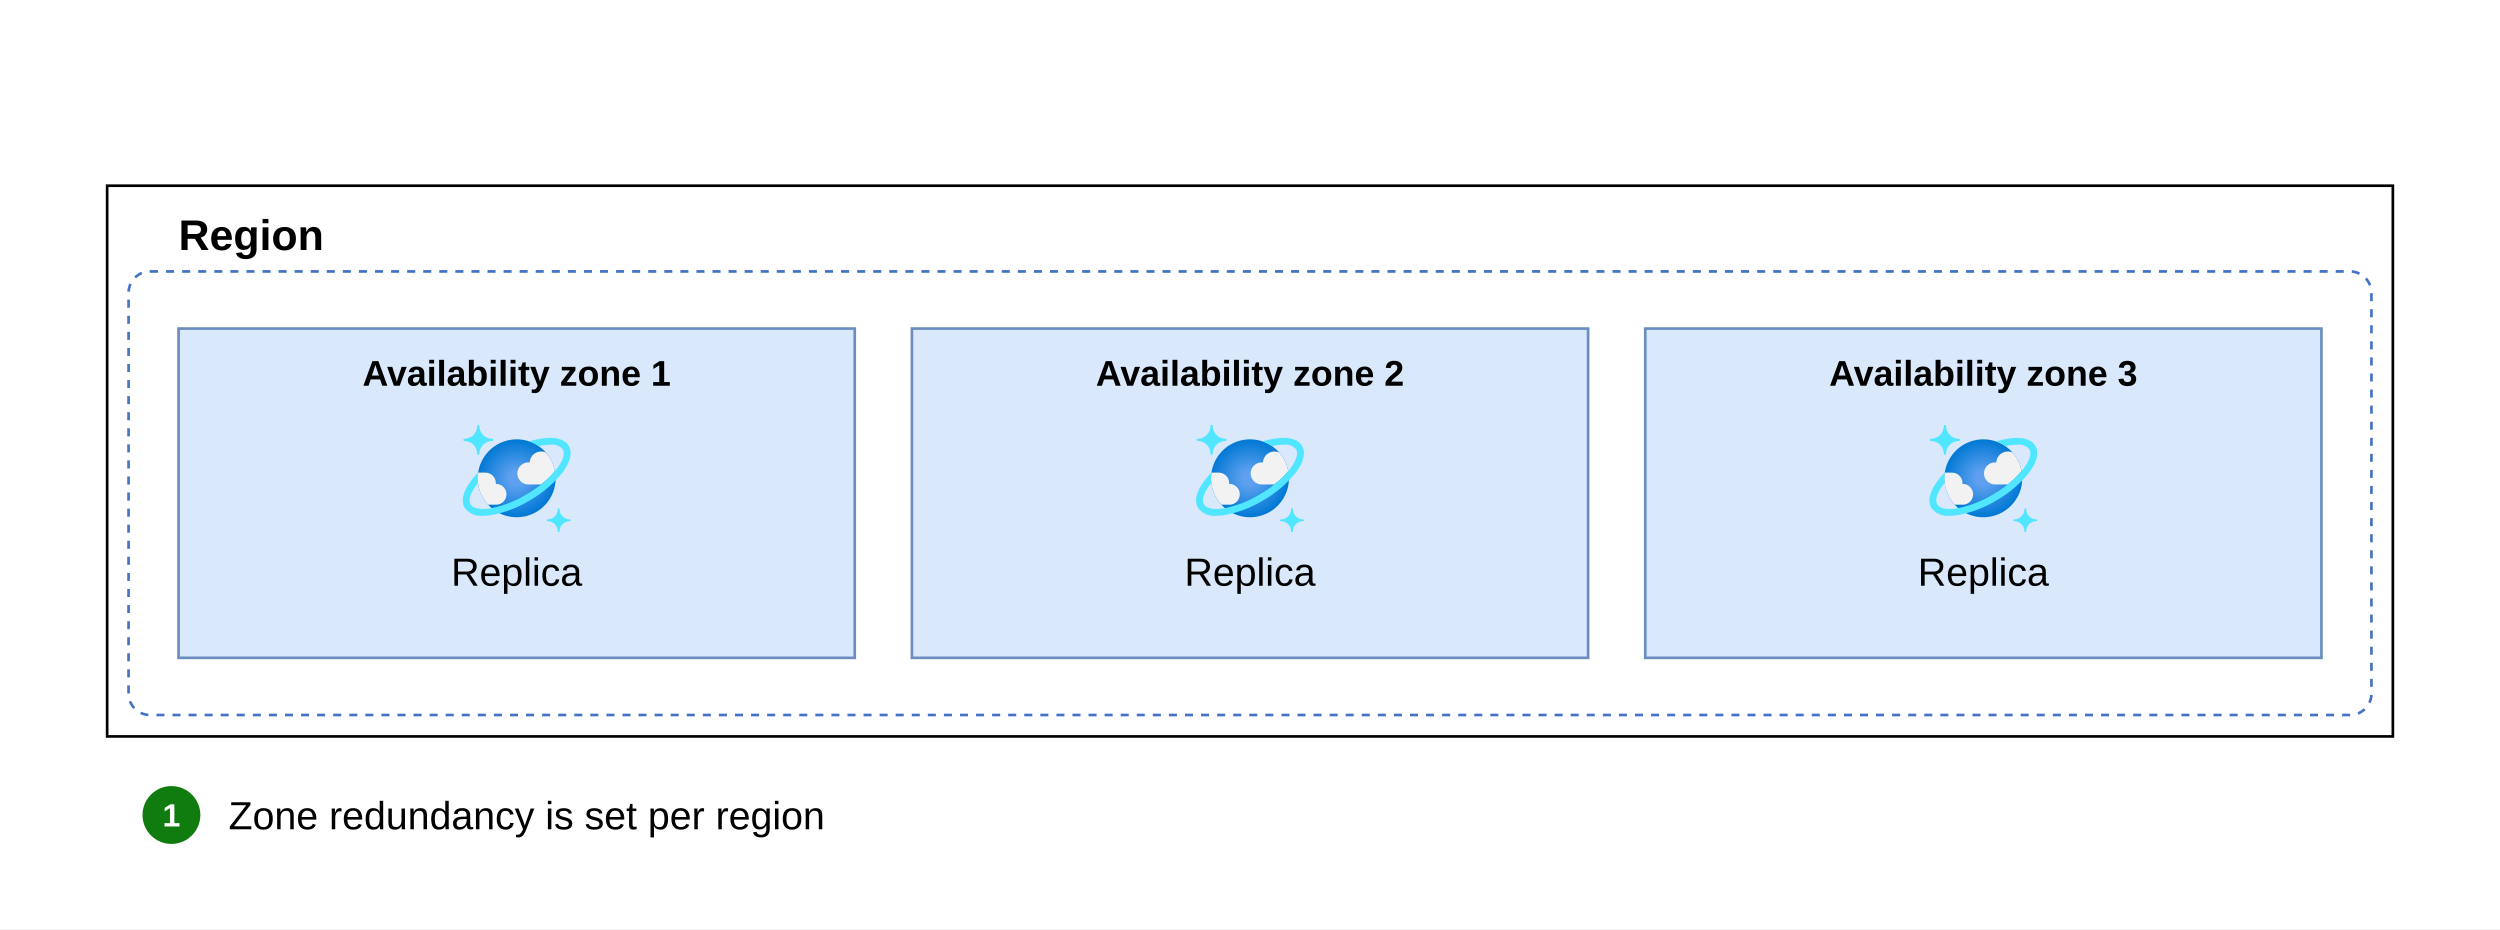
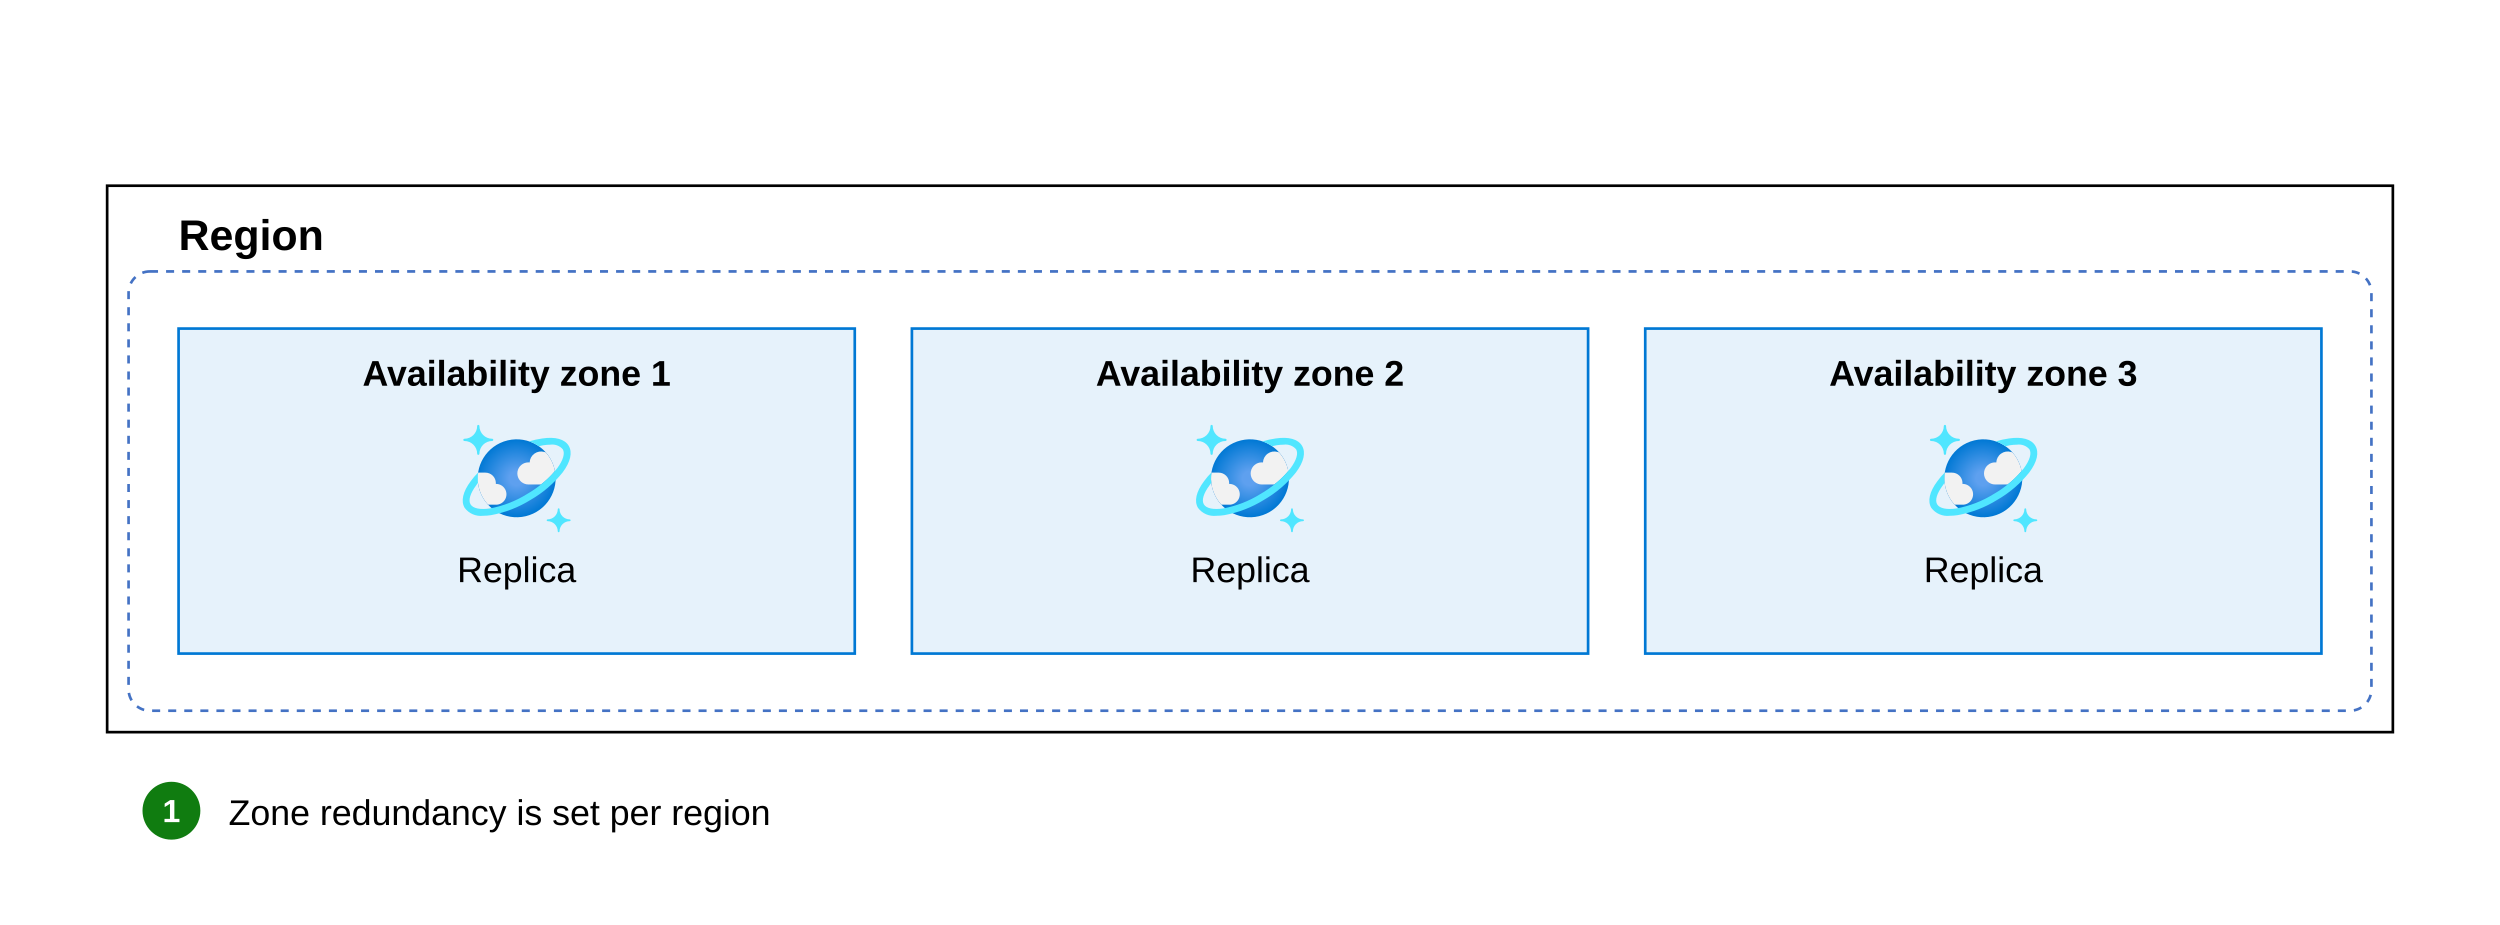
- <svg xmlns="http://www.w3.org/2000/svg" viewBox="0 0 700 260.2" width="700" height="260.2" font-family="'Segoe UI','Segoe UI_MSFontService',system-ui,-apple-system,'Helvetica Neue',Arial,sans-serif" role="img" aria-labelledby="t d">
+ <svg xmlns="http://www.w3.org/2000/svg" viewBox="0 0 700 259" width="700" height="259" font-family="'Segoe UI','Segoe UI_MSFontService',system-ui,-apple-system,'Helvetica Neue',Arial,sans-serif" role="img" aria-labelledby="t d">
  <defs>
    <marker id="arrow" viewBox="0 0 10 10" refX="8" refY="5" markerWidth="5.4" markerHeight="5.4" orient="auto-start-reverse" markerUnits="userSpaceOnUse">
      <path d="M0 0 L10 5 L0 10 z" fill="#000000" />
    </marker>
    <marker id="arrow-red" viewBox="0 0 10 10" refX="8" refY="5" markerWidth="5.4" markerHeight="5.4" orient="auto" markerUnits="userSpaceOnUse">
      <path d="M0 0 L10 5 L0 10 z" fill="#ff0000" />
    </marker>
  </defs>
  <rect width="100%" height="100%" fill="#ffffff" />
-   <rect x="30" y="52" width="640" height="154.2" rx="0" fill="#ffffff" stroke="#000000" stroke-width="0.75" />
+   <rect x="30" y="52" width="640" height="153" rx="0" fill="#ffffff" stroke="#000000" stroke-width="0.75" />
  <text x="50" y="70" font-size="12" text-anchor="start" font-weight="600" fill="#000000">
    <tspan x="50" dy="0">Region</tspan>
  </text>
-   <rect x="36" y="76" width="628" height="124.2" rx="6" fill="none" stroke="#4472c4" stroke-width="0.75" stroke-dasharray="2.25,2.25" />
-   <rect x="50" y="92" width="189.333" height="92.2" rx="0" fill="#dae8fc" stroke="#6c8ebf" stroke-width="0.75" />
+   <rect x="36" y="76" width="628" height="123" rx="6" fill="none" stroke="#4472c4" stroke-width="0.75" stroke-dasharray="2.25,2.25" />
+   <rect x="50" y="92" width="189.333" height="91" rx="0" fill="#e6f2fb" stroke="#0078d4" stroke-width="0.75" />
  <text x="144.667" y="108" font-size="10" text-anchor="middle" font-weight="600" fill="#000000">
    <tspan x="144.667" dy="0">Availability zone 1</tspan>
  </text>
  <g transform="translate(128.67 118.00) scale(1.7778)">
    <defs>
      <radialGradient id="ic1-b25d0836-964a-4c84-8c20-855f66e8345e" cx="-105.006" cy="-10.409" r="5.954" gradientTransform="translate(117.739 19.644) scale(1.036 1.027)" gradientUnits="userSpaceOnUse">
        <stop offset="0.183" stop-color="#5ea0ef" />
        <stop offset="1" stop-color="#0078d4" />
      </radialGradient>
      <clipPath id="ic1-b36c7f5d-2ef1-4760-8a25-eeb9661f4e47">
        <path d="M14.969,7.53A6.137,6.137,0,1,1,7.574,2.987,6.137,6.137,0,0,1,14.969,7.53Z" fill="none" />
      </clipPath>
    </defs>
    <path d="M2.954,5.266a.175.175,0,0,1-.176-.176h0A2.012,2.012,0,0,0,.769,3.081a.176.176,0,0,1-.176-.175h0a.176.176,0,0,1,.176-.176A2.012,2.012,0,0,0,2.778.72.175.175,0,0,1,2.954.544h0A.175.175,0,0,1,3.13.72h0A2.012,2.012,0,0,0,5.139,2.729a.175.175,0,0,1,.176.176h0a.175.175,0,0,1-.176.176h0A2.011,2.011,0,0,0,3.13,5.09.177.177,0,0,1,2.954,5.266Z" fill="#50e6ff" />
    <path d="M15.611,17.456a.141.141,0,0,1-.141-.141h0a1.609,1.609,0,0,0-1.607-1.607.141.141,0,0,1-.141-.14h0a.141.141,0,0,1,.141-.141h0a1.608,1.608,0,0,0,1.607-1.607.141.141,0,0,1,.141-.141h0a.141.141,0,0,1,.141.141h0a1.608,1.608,0,0,0,1.607,1.607.141.141,0,1,1,0,.282h0a1.609,1.609,0,0,0-1.607,1.607A.141.141,0,0,1,15.611,17.456Z" fill="#50e6ff" />
    <g>
      <path d="M14.969,7.53A6.137,6.137,0,1,1,7.574,2.987,6.137,6.137,0,0,1,14.969,7.53Z" fill="url(#ic1-b25d0836-964a-4c84-8c20-855f66e8345e)" />
      <g clip-path="url(#ic1-b36c7f5d-2ef1-4760-8a25-eeb9661f4e47)">
        <path d="M5.709,13.115A1.638,1.638,0,1,0,5.714,9.84,1.307,1.307,0,0,0,5.721,9.7,1.651,1.651,0,0,0,4.06,8.064H2.832a6.251,6.251,0,0,0,1.595,5.051Z" fill="#f2f2f2" />
        <path d="M15.045,7.815c0-.015,0-.03-.007-.044a5.978,5.978,0,0,0-1.406-2.88,1.825,1.825,0,0,0-.289-.09,1.806,1.806,0,0,0-2.3,1.663,2,2,0,0,0-.2-.013,1.737,1.737,0,0,0-.581,3.374,1.451,1.451,0,0,0,.541.1h2.03A13.453,13.453,0,0,0,15.045,7.815Z" fill="#f2f2f2" />
      </g>
    </g>
    <path d="M17.191,3.832c-.629-1.047-2.1-1.455-4.155-1.149a14.606,14.606,0,0,0-2.082.452,6.456,6.456,0,0,1,1.528.767c.241-.053.483-.116.715-.151A7.49,7.49,0,0,1,14.3,3.662a2.188,2.188,0,0,1,1.959.725h0c.383.638.06,1.729-.886,3a16.723,16.723,0,0,1-4.749,4.051A16.758,16.758,0,0,1,4.8,13.7c-1.564.234-2.682,0-3.065-.636s-.06-1.73.886-2.995c.117-.157.146-.234.279-.392a6.252,6.252,0,0,1,.026-1.63A11.552,11.552,0,0,0,1.756,9.419C.517,11.076.181,12.566.809,13.613a3.165,3.165,0,0,0,2.9,1.249,8.434,8.434,0,0,0,1.251-.1,17.855,17.855,0,0,0,6.219-2.4,17.808,17.808,0,0,0,5.061-4.332C17.483,6.369,17.819,4.88,17.191,3.832Z" fill="#50e6ff" />
  </g>
-   <text x="144.667" y="164" font-size="11" text-anchor="middle" fill="#000000">
+   <text x="144.667" y="163" font-size="10" text-anchor="middle" fill="#000000">
    <tspan x="144.667" dy="0">Replica</tspan>
  </text>
-   <rect x="255.333" y="92" width="189.333" height="92.2" rx="0" fill="#dae8fc" stroke="#6c8ebf" stroke-width="0.75" />
+   <rect x="255.333" y="92" width="189.333" height="91" rx="0" fill="#e6f2fb" stroke="#0078d4" stroke-width="0.75" />
  <text x="350" y="108" font-size="10" text-anchor="middle" font-weight="600" fill="#000000">
    <tspan x="350" dy="0">Availability zone 2</tspan>
  </text>
  <g transform="translate(334.00 118.00) scale(1.7778)">
    <defs>
      <radialGradient id="ic2-b25d0836-964a-4c84-8c20-855f66e8345e" cx="-105.006" cy="-10.409" r="5.954" gradientTransform="translate(117.739 19.644) scale(1.036 1.027)" gradientUnits="userSpaceOnUse">
        <stop offset="0.183" stop-color="#5ea0ef" />
        <stop offset="1" stop-color="#0078d4" />
      </radialGradient>
      <clipPath id="ic2-b36c7f5d-2ef1-4760-8a25-eeb9661f4e47">
        <path d="M14.969,7.53A6.137,6.137,0,1,1,7.574,2.987,6.137,6.137,0,0,1,14.969,7.53Z" fill="none" />
      </clipPath>
    </defs>
    <path d="M2.954,5.266a.175.175,0,0,1-.176-.176h0A2.012,2.012,0,0,0,.769,3.081a.176.176,0,0,1-.176-.175h0a.176.176,0,0,1,.176-.176A2.012,2.012,0,0,0,2.778.72.175.175,0,0,1,2.954.544h0A.175.175,0,0,1,3.13.72h0A2.012,2.012,0,0,0,5.139,2.729a.175.175,0,0,1,.176.176h0a.175.175,0,0,1-.176.176h0A2.011,2.011,0,0,0,3.13,5.09.177.177,0,0,1,2.954,5.266Z" fill="#50e6ff" />
    <path d="M15.611,17.456a.141.141,0,0,1-.141-.141h0a1.609,1.609,0,0,0-1.607-1.607.141.141,0,0,1-.141-.14h0a.141.141,0,0,1,.141-.141h0a1.608,1.608,0,0,0,1.607-1.607.141.141,0,0,1,.141-.141h0a.141.141,0,0,1,.141.141h0a1.608,1.608,0,0,0,1.607,1.607.141.141,0,1,1,0,.282h0a1.609,1.609,0,0,0-1.607,1.607A.141.141,0,0,1,15.611,17.456Z" fill="#50e6ff" />
    <g>
      <path d="M14.969,7.53A6.137,6.137,0,1,1,7.574,2.987,6.137,6.137,0,0,1,14.969,7.53Z" fill="url(#ic2-b25d0836-964a-4c84-8c20-855f66e8345e)" />
      <g clip-path="url(#ic2-b36c7f5d-2ef1-4760-8a25-eeb9661f4e47)">
        <path d="M5.709,13.115A1.638,1.638,0,1,0,5.714,9.84,1.307,1.307,0,0,0,5.721,9.7,1.651,1.651,0,0,0,4.06,8.064H2.832a6.251,6.251,0,0,0,1.595,5.051Z" fill="#f2f2f2" />
        <path d="M15.045,7.815c0-.015,0-.03-.007-.044a5.978,5.978,0,0,0-1.406-2.88,1.825,1.825,0,0,0-.289-.09,1.806,1.806,0,0,0-2.3,1.663,2,2,0,0,0-.2-.013,1.737,1.737,0,0,0-.581,3.374,1.451,1.451,0,0,0,.541.1h2.03A13.453,13.453,0,0,0,15.045,7.815Z" fill="#f2f2f2" />
      </g>
    </g>
    <path d="M17.191,3.832c-.629-1.047-2.1-1.455-4.155-1.149a14.606,14.606,0,0,0-2.082.452,6.456,6.456,0,0,1,1.528.767c.241-.053.483-.116.715-.151A7.49,7.49,0,0,1,14.3,3.662a2.188,2.188,0,0,1,1.959.725h0c.383.638.06,1.729-.886,3a16.723,16.723,0,0,1-4.749,4.051A16.758,16.758,0,0,1,4.8,13.7c-1.564.234-2.682,0-3.065-.636s-.06-1.73.886-2.995c.117-.157.146-.234.279-.392a6.252,6.252,0,0,1,.026-1.63A11.552,11.552,0,0,0,1.756,9.419C.517,11.076.181,12.566.809,13.613a3.165,3.165,0,0,0,2.9,1.249,8.434,8.434,0,0,0,1.251-.1,17.855,17.855,0,0,0,6.219-2.4,17.808,17.808,0,0,0,5.061-4.332C17.483,6.369,17.819,4.88,17.191,3.832Z" fill="#50e6ff" />
  </g>
-   <text x="350" y="164" font-size="11" text-anchor="middle" fill="#000000">
+   <text x="350" y="163" font-size="10" text-anchor="middle" fill="#000000">
    <tspan x="350" dy="0">Replica</tspan>
  </text>
-   <rect x="460.667" y="92" width="189.333" height="92.2" rx="0" fill="#dae8fc" stroke="#6c8ebf" stroke-width="0.75" />
+   <rect x="460.667" y="92" width="189.333" height="91" rx="0" fill="#e6f2fb" stroke="#0078d4" stroke-width="0.75" />
  <text x="555.333" y="108" font-size="10" text-anchor="middle" font-weight="600" fill="#000000">
    <tspan x="555.333" dy="0">Availability zone 3</tspan>
  </text>
  <g transform="translate(539.33 118.00) scale(1.7778)">
    <defs>
      <radialGradient id="ic3-b25d0836-964a-4c84-8c20-855f66e8345e" cx="-105.006" cy="-10.409" r="5.954" gradientTransform="translate(117.739 19.644) scale(1.036 1.027)" gradientUnits="userSpaceOnUse">
        <stop offset="0.183" stop-color="#5ea0ef" />
        <stop offset="1" stop-color="#0078d4" />
      </radialGradient>
      <clipPath id="ic3-b36c7f5d-2ef1-4760-8a25-eeb9661f4e47">
        <path d="M14.969,7.53A6.137,6.137,0,1,1,7.574,2.987,6.137,6.137,0,0,1,14.969,7.53Z" fill="none" />
      </clipPath>
    </defs>
    <path d="M2.954,5.266a.175.175,0,0,1-.176-.176h0A2.012,2.012,0,0,0,.769,3.081a.176.176,0,0,1-.176-.175h0a.176.176,0,0,1,.176-.176A2.012,2.012,0,0,0,2.778.72.175.175,0,0,1,2.954.544h0A.175.175,0,0,1,3.13.72h0A2.012,2.012,0,0,0,5.139,2.729a.175.175,0,0,1,.176.176h0a.175.175,0,0,1-.176.176h0A2.011,2.011,0,0,0,3.13,5.09.177.177,0,0,1,2.954,5.266Z" fill="#50e6ff" />
    <path d="M15.611,17.456a.141.141,0,0,1-.141-.141h0a1.609,1.609,0,0,0-1.607-1.607.141.141,0,0,1-.141-.14h0a.141.141,0,0,1,.141-.141h0a1.608,1.608,0,0,0,1.607-1.607.141.141,0,0,1,.141-.141h0a.141.141,0,0,1,.141.141h0a1.608,1.608,0,0,0,1.607,1.607.141.141,0,1,1,0,.282h0a1.609,1.609,0,0,0-1.607,1.607A.141.141,0,0,1,15.611,17.456Z" fill="#50e6ff" />
    <g>
      <path d="M14.969,7.53A6.137,6.137,0,1,1,7.574,2.987,6.137,6.137,0,0,1,14.969,7.53Z" fill="url(#ic3-b25d0836-964a-4c84-8c20-855f66e8345e)" />
      <g clip-path="url(#ic3-b36c7f5d-2ef1-4760-8a25-eeb9661f4e47)">
        <path d="M5.709,13.115A1.638,1.638,0,1,0,5.714,9.84,1.307,1.307,0,0,0,5.721,9.7,1.651,1.651,0,0,0,4.06,8.064H2.832a6.251,6.251,0,0,0,1.595,5.051Z" fill="#f2f2f2" />
        <path d="M15.045,7.815c0-.015,0-.03-.007-.044a5.978,5.978,0,0,0-1.406-2.88,1.825,1.825,0,0,0-.289-.09,1.806,1.806,0,0,0-2.3,1.663,2,2,0,0,0-.2-.013,1.737,1.737,0,0,0-.581,3.374,1.451,1.451,0,0,0,.541.1h2.03A13.453,13.453,0,0,0,15.045,7.815Z" fill="#f2f2f2" />
      </g>
    </g>
    <path d="M17.191,3.832c-.629-1.047-2.1-1.455-4.155-1.149a14.606,14.606,0,0,0-2.082.452,6.456,6.456,0,0,1,1.528.767c.241-.053.483-.116.715-.151A7.49,7.49,0,0,1,14.3,3.662a2.188,2.188,0,0,1,1.959.725h0c.383.638.06,1.729-.886,3a16.723,16.723,0,0,1-4.749,4.051A16.758,16.758,0,0,1,4.8,13.7c-1.564.234-2.682,0-3.065-.636s-.06-1.73.886-2.995c.117-.157.146-.234.279-.392a6.252,6.252,0,0,1,.026-1.63A11.552,11.552,0,0,0,1.756,9.419C.517,11.076.181,12.566.809,13.613a3.165,3.165,0,0,0,2.9,1.249,8.434,8.434,0,0,0,1.251-.1,17.855,17.855,0,0,0,6.219-2.4,17.808,17.808,0,0,0,5.061-4.332C17.483,6.369,17.819,4.88,17.191,3.832Z" fill="#50e6ff" />
  </g>
-   <text x="555.333" y="164" font-size="11" text-anchor="middle" fill="#000000">
+   <text x="555.333" y="163" font-size="10" text-anchor="middle" fill="#000000">
    <tspan x="555.333" dy="0">Replica</tspan>
  </text>
-   <circle cx="48" cy="228.2" r="8.1" fill="#107c10" />
-   <text x="48" y="231.4" font-size="9" text-anchor="middle" font-weight="600" fill="#ffffff">
+   <circle cx="48" cy="227" r="8.1" fill="#107c10" />
+   <text x="48" y="230.2" font-size="9" text-anchor="middle" font-weight="600" fill="#ffffff">
    <tspan x="48" dy="0">1</tspan>
  </text>
-   <text x="64" y="232.2" font-size="11" text-anchor="start" fill="#000000">
+   <text x="64" y="231" font-size="10" text-anchor="start" fill="#000000">
    <tspan x="64" dy="0">Zone redundancy is set per region</tspan>
  </text>
</svg>
